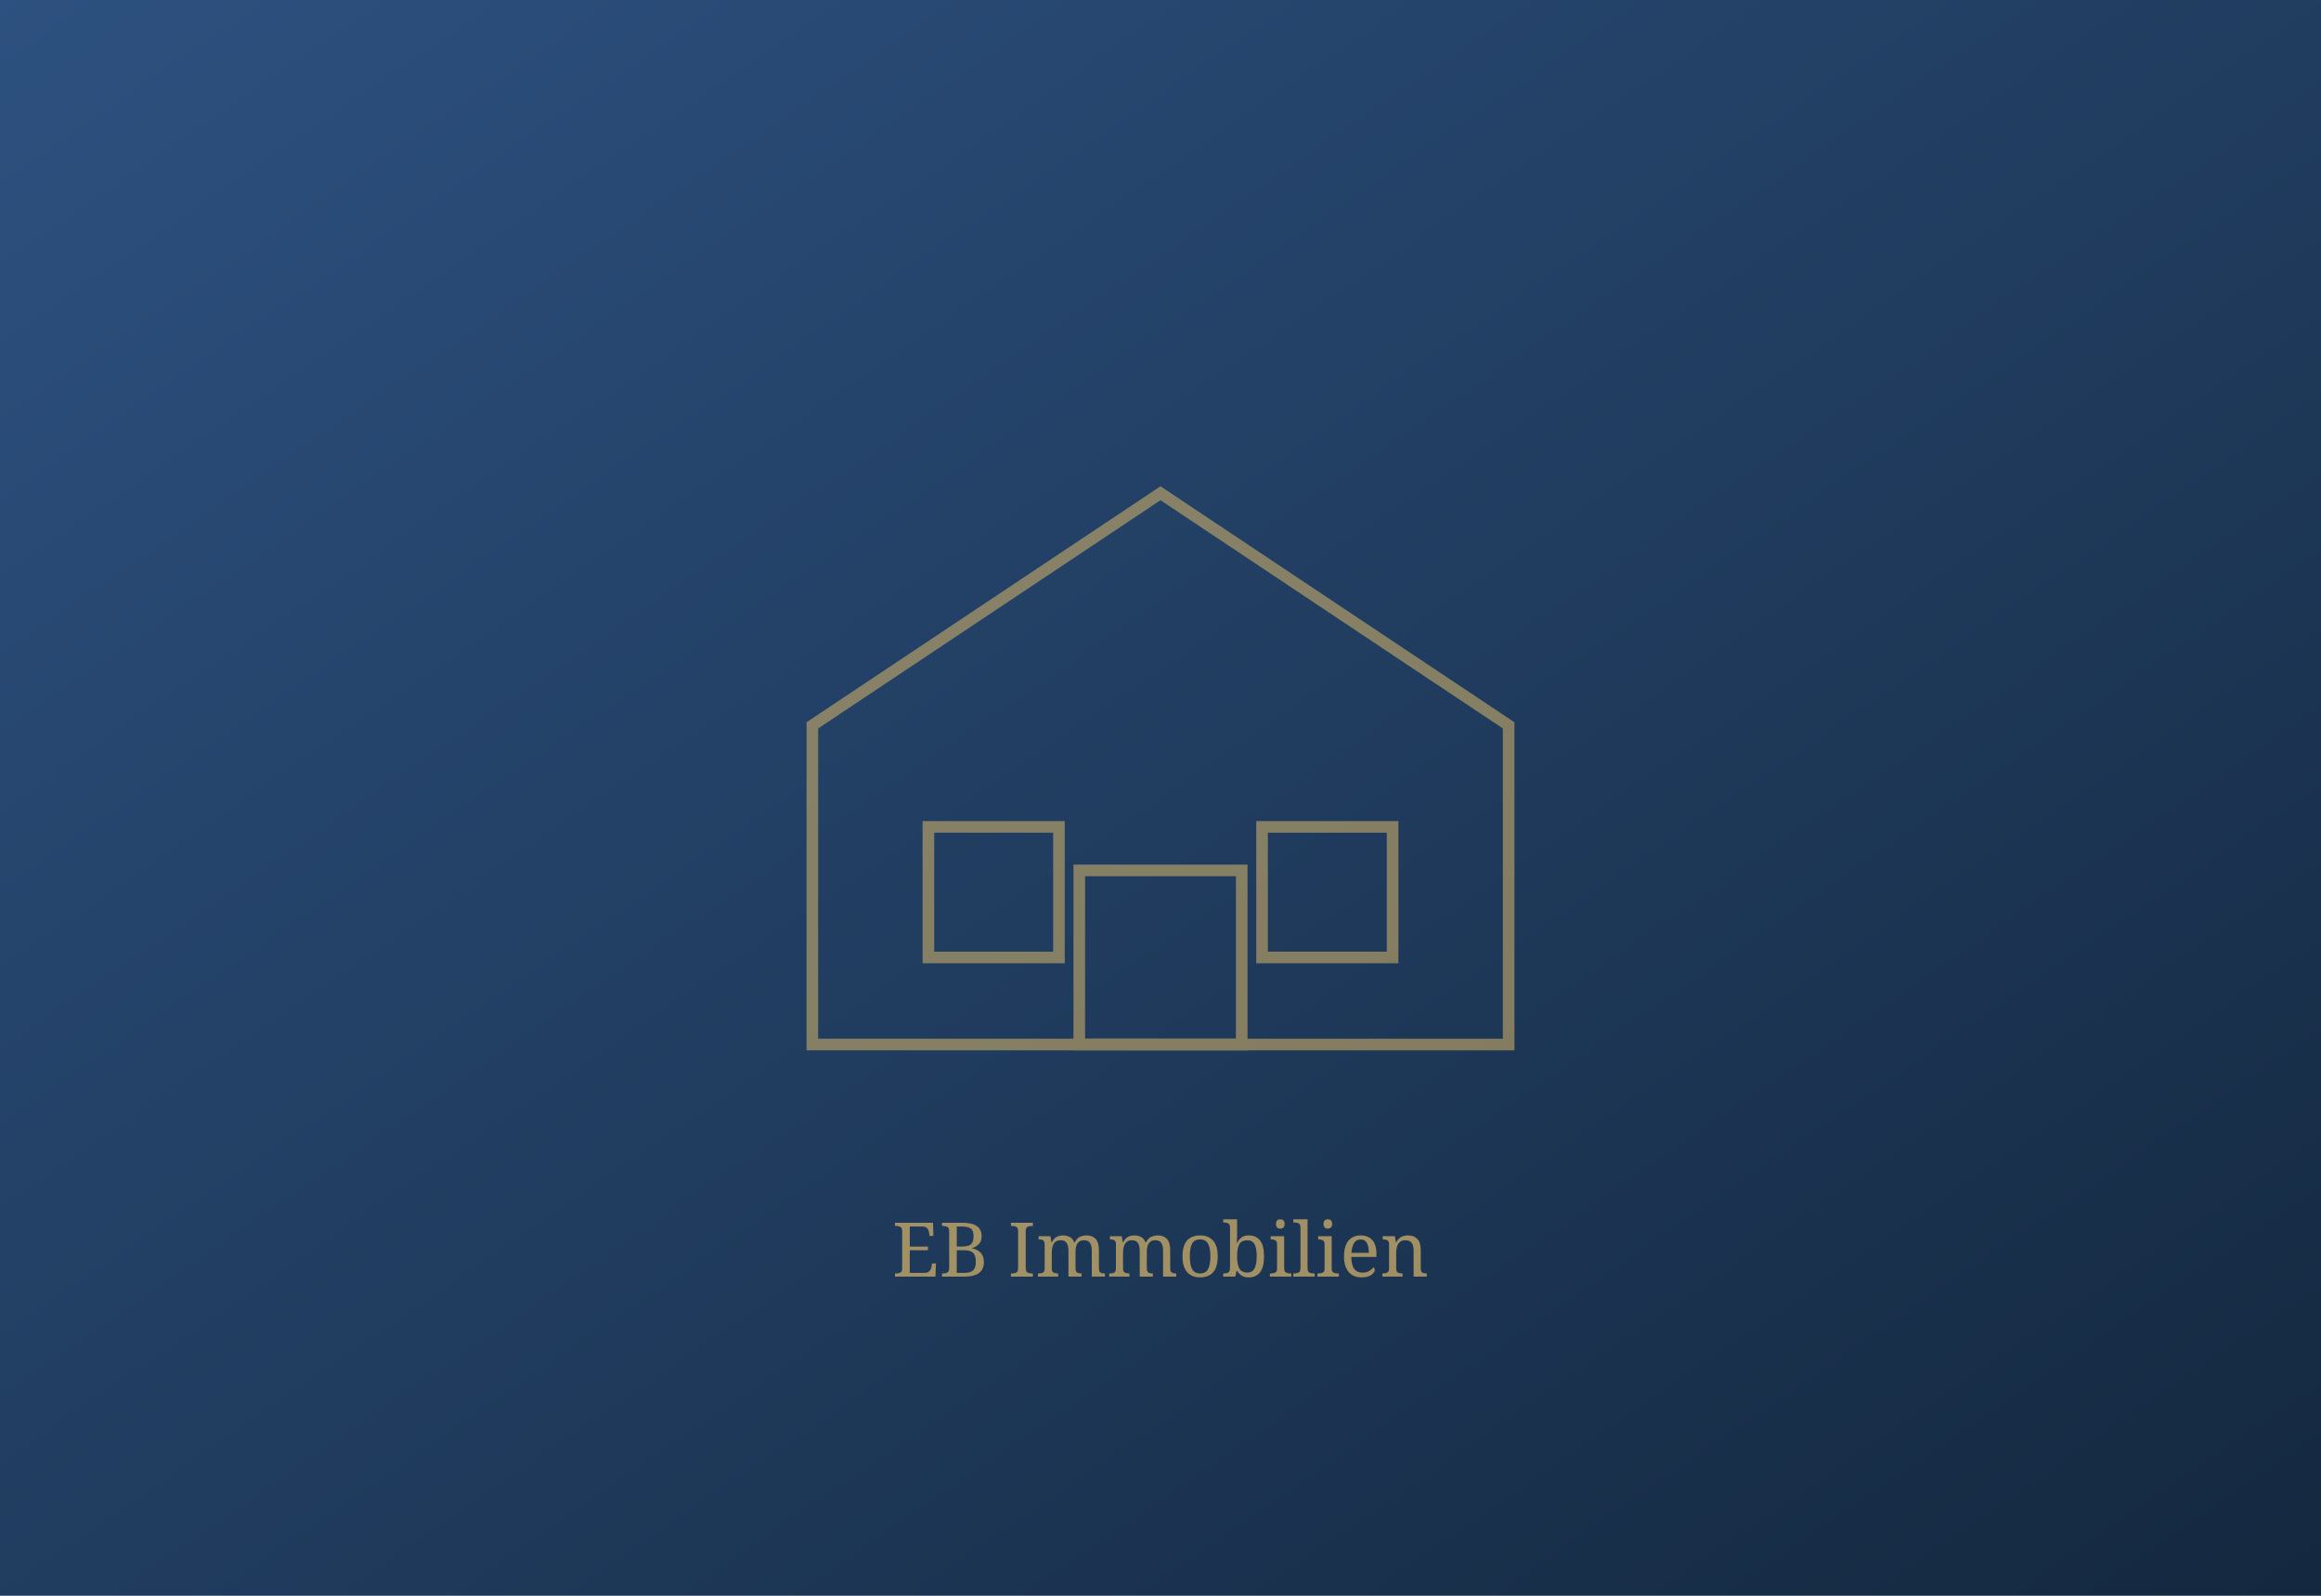
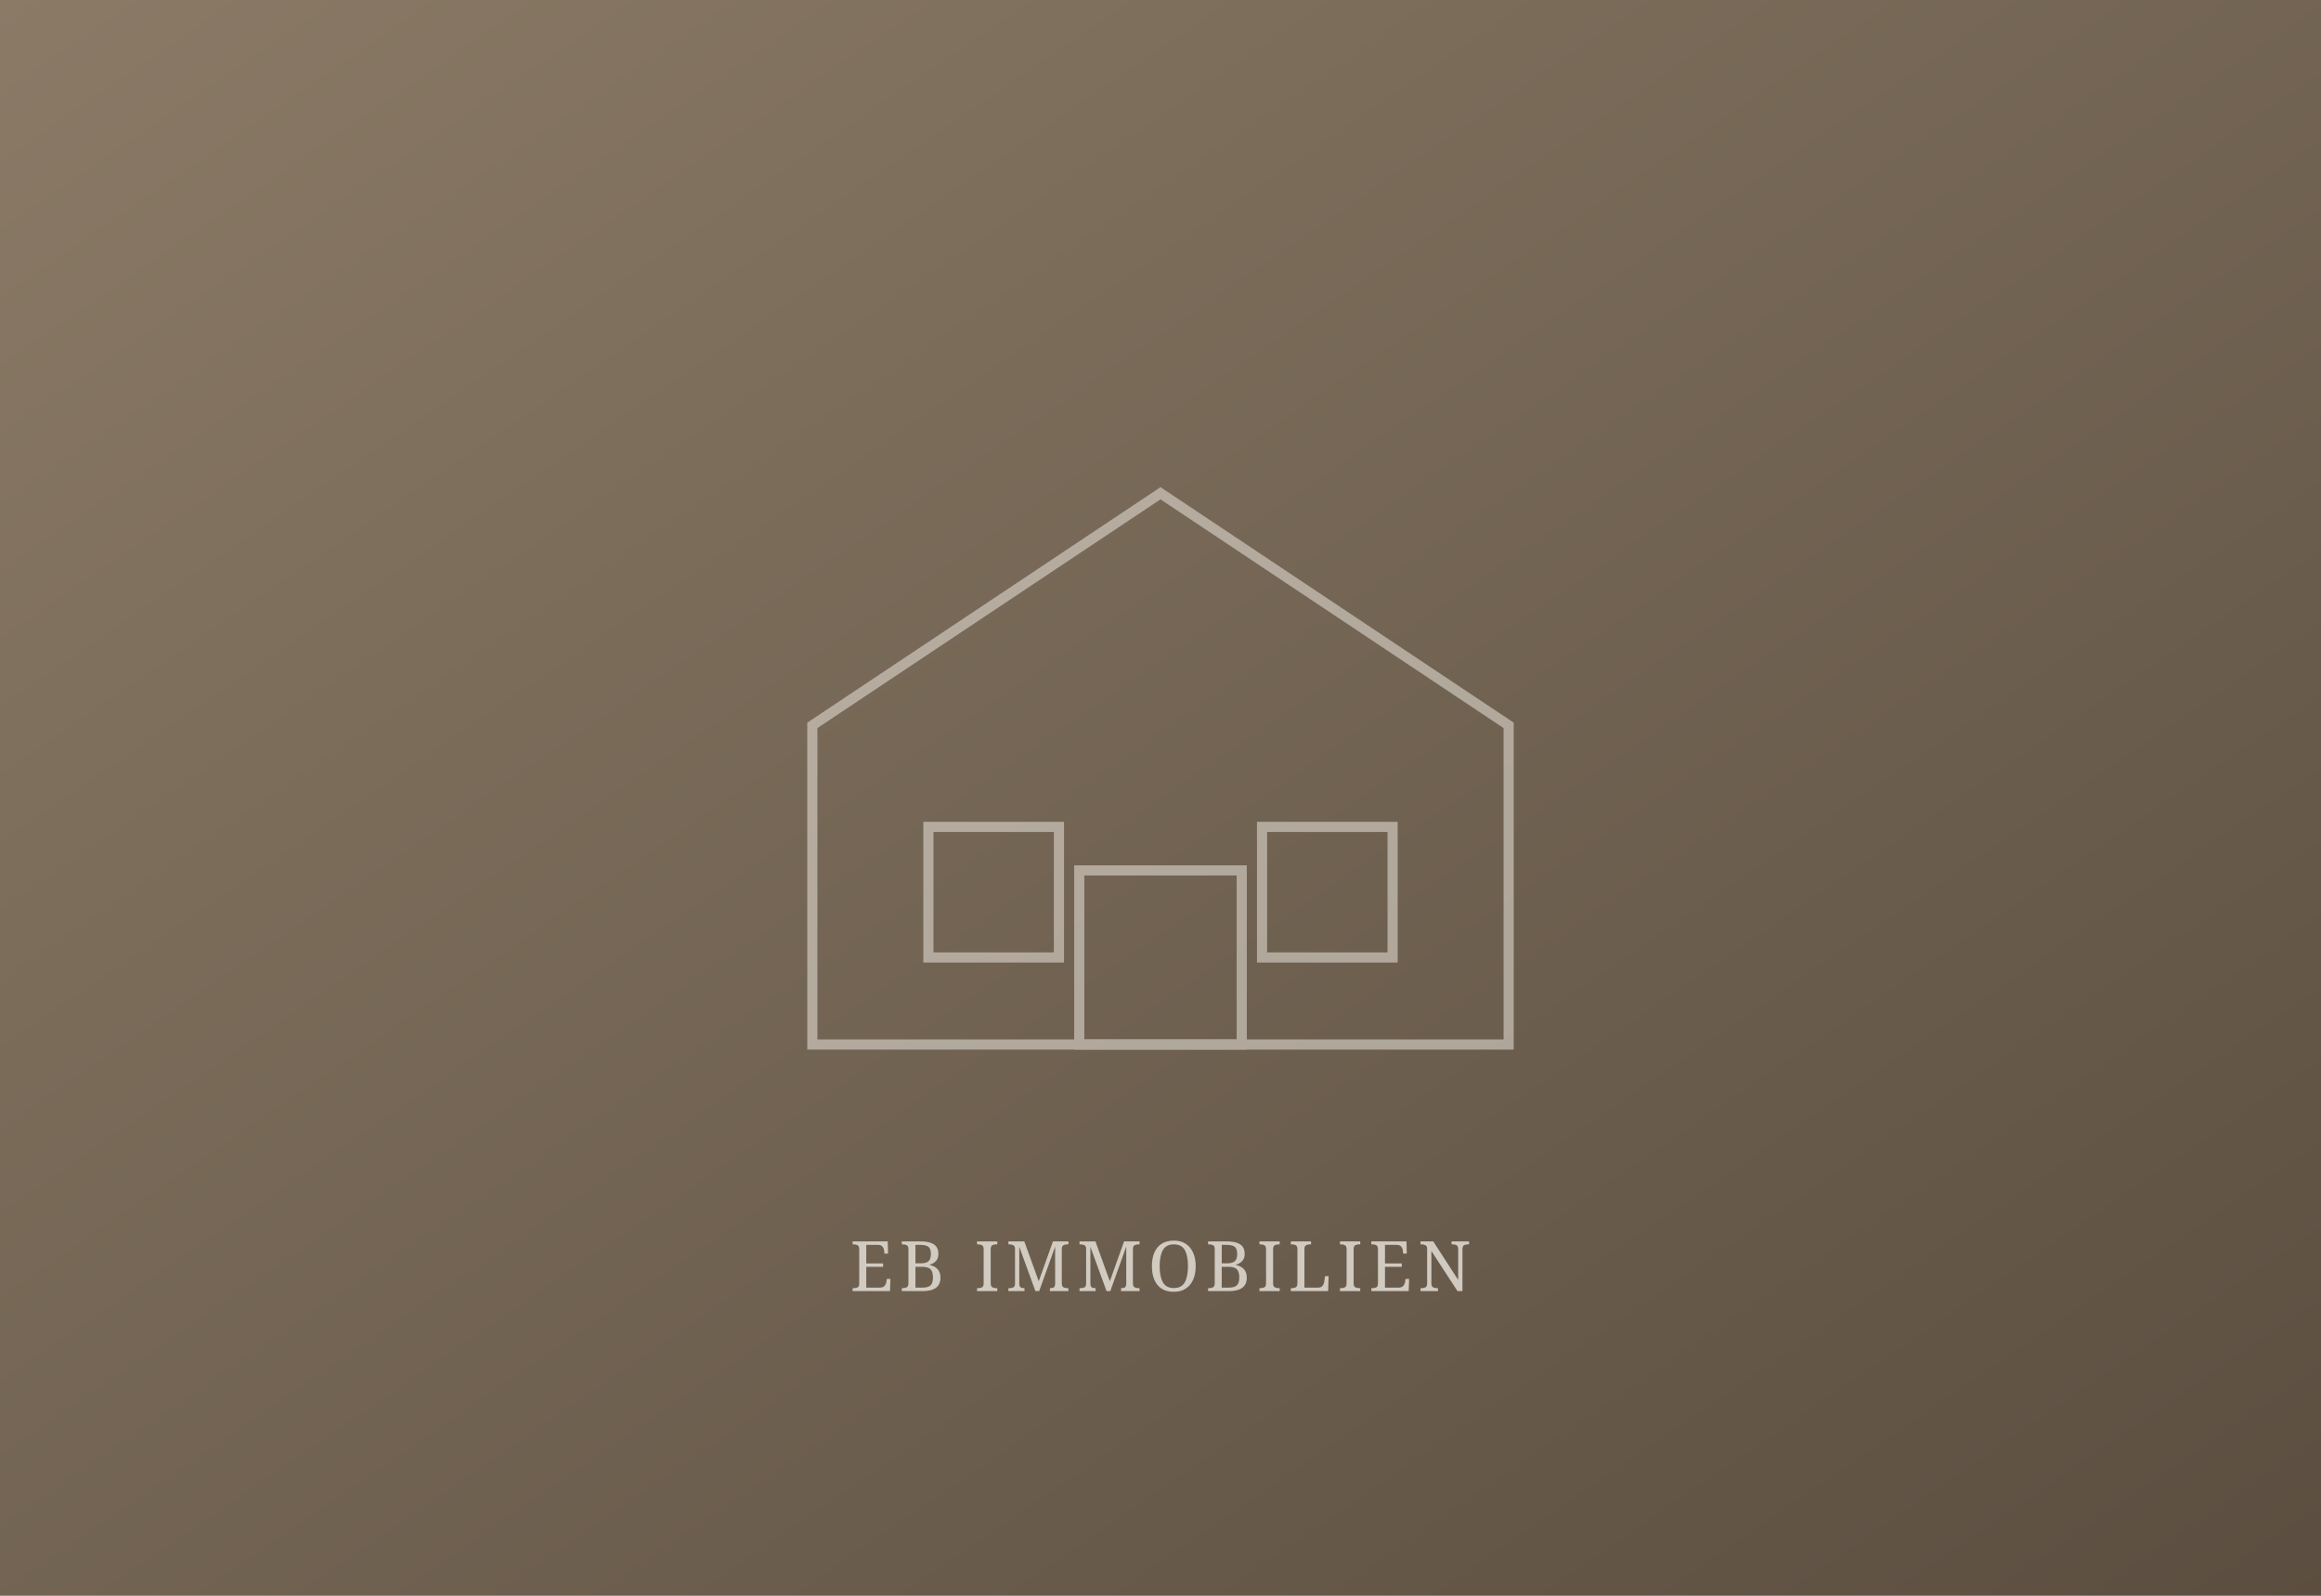
<svg xmlns="http://www.w3.org/2000/svg" width="800" height="550" viewBox="0 0 800 550" preserveAspectRatio="xMidYMid slice">
  <defs>
    <linearGradient id="g" x1="0" y1="0" x2="1" y2="1">
-       <stop offset="0" stop-color="#2d5180" />
-       <stop offset="1" stop-color="#14283f" />
+       <stop offset="0" stop-color="#8a7a66" />
+       <stop offset="1" stop-color="#5b4e40" />
    </linearGradient>
  </defs>
  <rect width="800" height="550" fill="url(#g)" />
-   <g fill="none" stroke="#d8b76a" stroke-width="4" opacity="0.55">
+   <g fill="none" stroke="#f3efe7" stroke-width="3.5" opacity="0.5">
    <path d="M280 360 L280 250 L400 170 L520 250 L520 360 Z" />
    <rect x="320" y="285" width="45" height="45" />
    <rect x="435" y="285" width="45" height="45" />
    <rect x="372" y="300" width="56" height="60" />
  </g>
-   <text x="400" y="440" font-family="Georgia, serif" font-size="26" fill="#d8b76a" text-anchor="middle" opacity="0.7">EB Immobilien</text>
+   <text x="400" y="445" font-family="Georgia, serif" font-size="24" fill="#f3efe7" text-anchor="middle" opacity="0.75" letter-spacing="2">EB IMMOBILIEN</text>
</svg>
